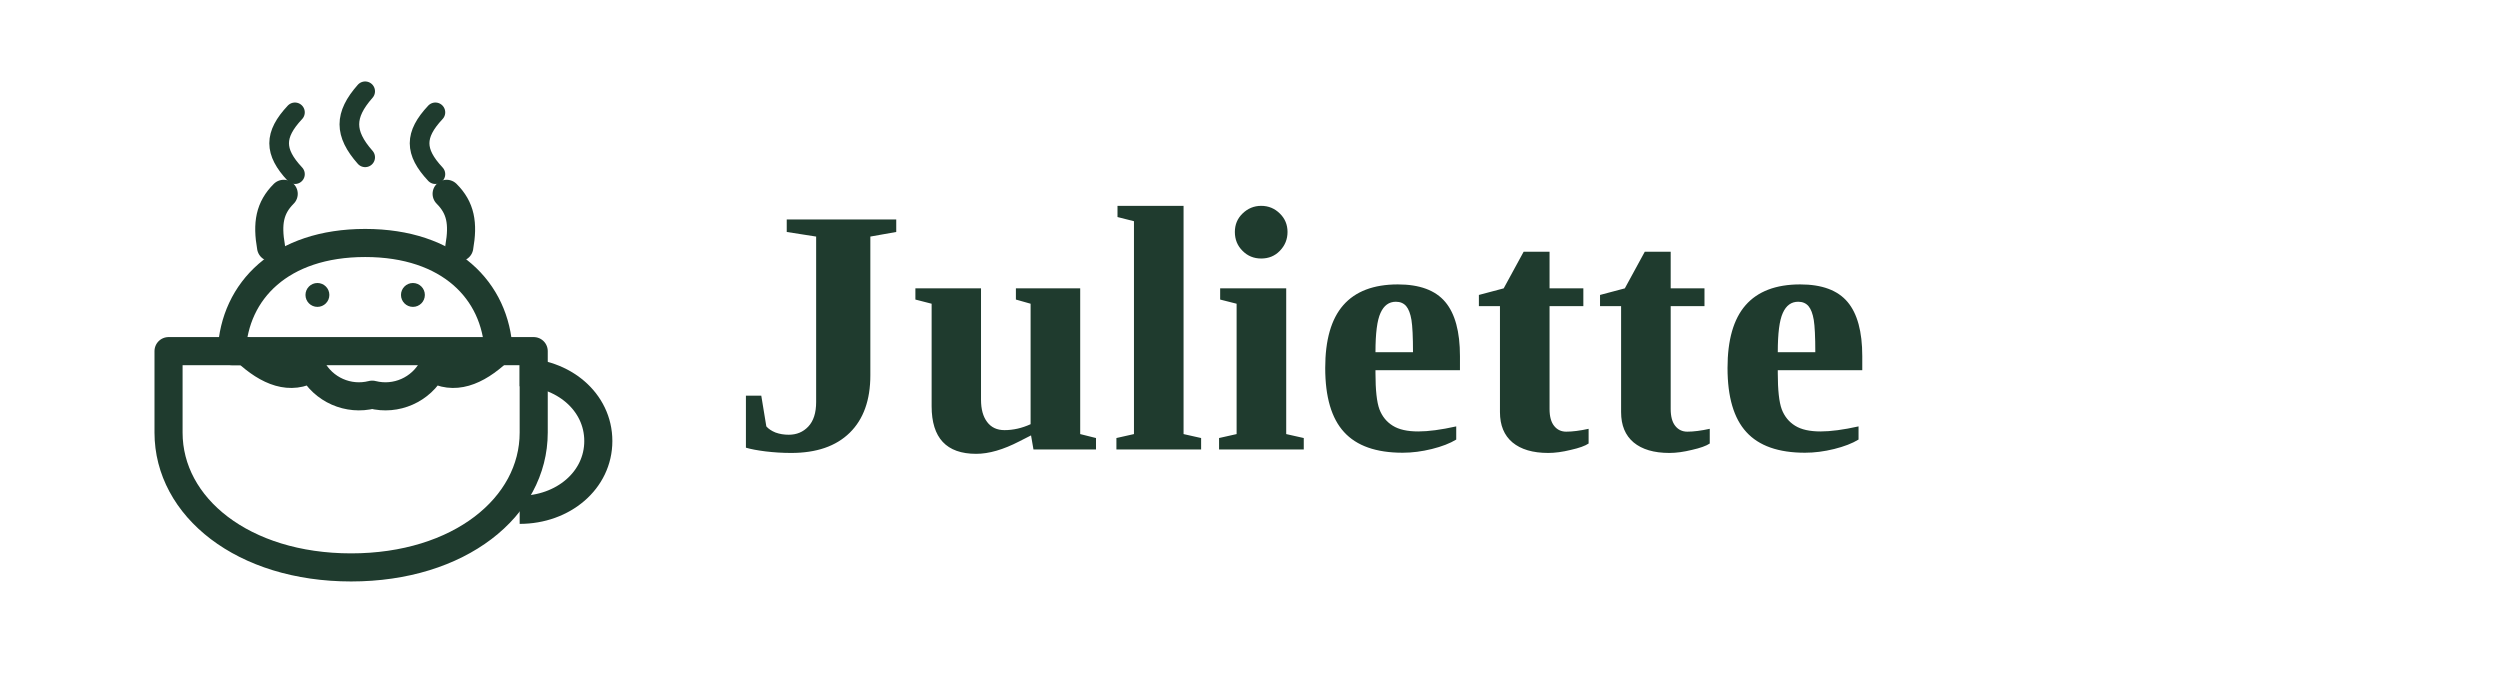
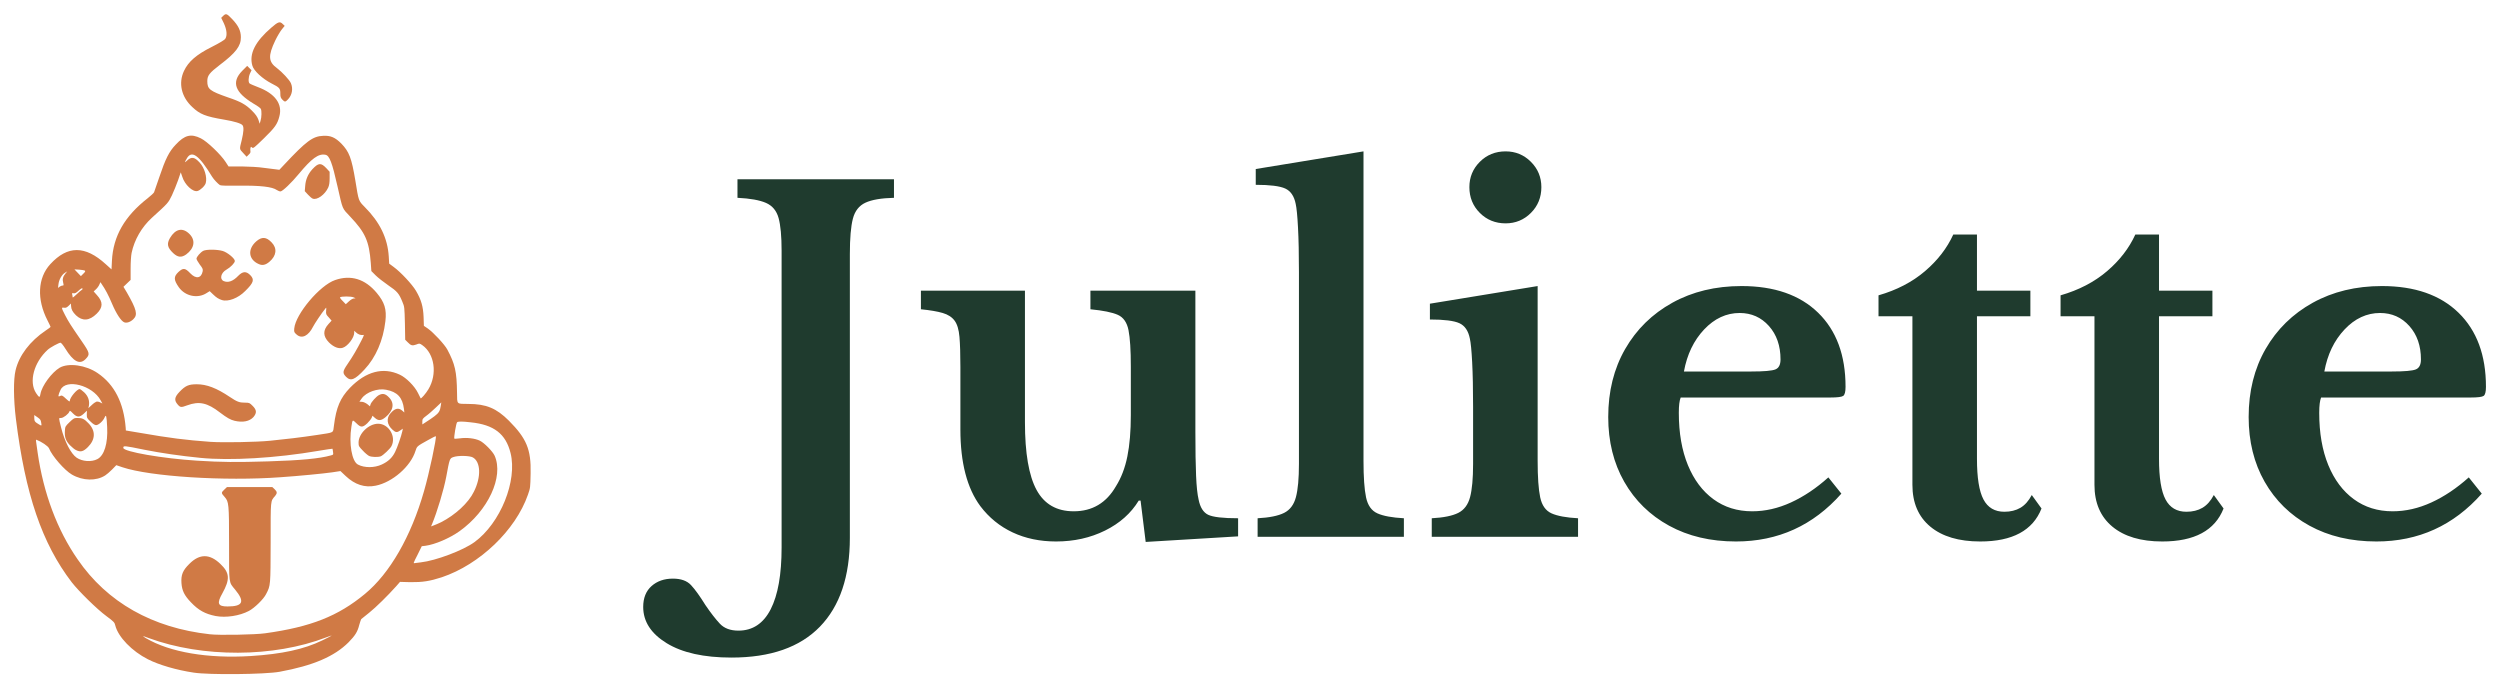
<svg xmlns="http://www.w3.org/2000/svg" viewBox="0 0 178 49" width="178" height="49">
-   <g transform="translate(2 2)">
-     <path d="M19 6c-1.5 1.6-1.5 2.8 0 4.4M24 4.5c-1.5 1.7-1.5 3 0 4.7M29 6c-1.5 1.6-1.5 2.8 0 4.4" fill="none" stroke="#1F3B2E" stroke-width="1.4" stroke-linecap="round" />
-     <path d="M35 24.5c3.1 0 5.6 2.1 5.6 4.9s-2.5 4.9-5.6 4.9" fill="none" stroke="#1F3B2E" stroke-width="2" />
-     <path d="M10 23h26v5.8c0 5.3-5.3 9.6-13 9.6S10 34.1 10 28.8V23z" fill="none" stroke="#1F3B2E" stroke-width="2" stroke-linejoin="round" />
-     <path d="M14.5 23c.2-4.3 3.5-7.7 9.5-7.7s9.3 3.4 9.5 7.7c-1.6 1.5-3.2 2.1-4.7 1.2a3.8 3.8 0 0 1-4.3 1.9 3.8 3.8 0 0 1-4.3-1.9c-1.5.9-3.1.3-4.7-1.2z" fill="none" stroke="#1F3B2E" stroke-width="2" stroke-linejoin="round" />
-     <path d="M17.3 15.6c-.3-1.7-.1-2.8.9-3.8M30.7 15.6c.3-1.7.1-2.8-.9-3.8" fill="none" stroke="#1F3B2E" stroke-width="2" stroke-linecap="round" />
-     <circle cx="20.6" cy="19" r="0.85" fill="#1F3B2E" />
-     <circle cx="27.4" cy="19" r="0.85" fill="#1F3B2E" />
-   </g>
-   <text x="52" y="32" fill="#1F3B2E" font-family="'Libre Baskerville', Georgia, 'Times New Roman', serif" font-size="25" font-weight="700" letter-spacing="0.3">Juliette</text>
+   <path d="M13.79 47.89C12.58 47.71 11.31 47.34 10.53 46.94C9.40 46.37 8.42 45.36 8.21 44.54C8.16 44.32 8.12 44.27 7.58 43.87C6.91 43.38 5.60 42.09 5.11 41.46C2.99 38.69 1.80 35.20 1.13 29.81C0.96 28.42 0.95 27.01 1.11 26.36C1.36 25.31 2.13 24.29 3.26 23.53C3.45 23.41 3.60 23.29 3.60 23.27C3.60 23.25 3.50 23.05 3.38 22.81C2.61 21.31 2.68 19.79 3.58 18.81C4.81 17.47 6.06 17.47 7.53 18.81L7.94 19.18L7.97 18.56C8.06 16.81 8.87 15.40 10.52 14.11C10.75 13.93 10.95 13.74 10.97 13.69C10.99 13.64 11.16 13.16 11.34 12.62C11.78 11.31 12.04 10.79 12.51 10.30C13.15 9.61 13.60 9.50 14.30 9.85C14.75 10.07 15.73 11.01 16.07 11.54L16.27 11.85L17.20 11.85C17.77 11.86 18.39 11.89 18.78 11.95C19.13 11.99 19.53 12.05 19.66 12.06L19.89 12.09L20.22 11.74C21.81 10.04 22.27 9.70 23.01 9.67C23.54 9.64 23.87 9.79 24.30 10.22C24.86 10.80 25.03 11.24 25.30 12.85C25.54 14.33 25.52 14.28 25.96 14.73C27.05 15.82 27.60 16.96 27.68 18.27L27.71 18.77L28.02 19.00C28.53 19.37 29.35 20.25 29.62 20.71C29.99 21.34 30.13 21.82 30.16 22.58L30.18 23.20L30.46 23.39C30.86 23.67 31.66 24.53 31.85 24.89C32.40 25.92 32.52 26.46 32.54 27.95C32.55 28.82 32.49 28.75 33.34 28.76C34.62 28.76 35.35 29.07 36.24 29.96C37.49 31.22 37.82 32.00 37.78 33.70C37.76 34.71 37.76 34.74 37.59 35.22C36.71 37.75 34.16 40.19 31.46 41.10C30.60 41.38 30.08 41.46 29.21 41.45L28.48 41.43L28.21 41.74C27.62 42.40 26.77 43.24 26.28 43.63C25.99 43.86 25.74 44.06 25.72 44.08C25.70 44.10 25.64 44.29 25.58 44.49C25.46 44.98 25.29 45.25 24.82 45.73C23.81 46.74 22.30 47.39 19.91 47.83C18.88 48.02 14.86 48.06 13.79 47.89ZM17.85 46.71C20.07 46.57 21.65 46.23 22.94 45.60C23.32 45.42 23.62 45.26 23.62 45.25C23.62 45.24 23.44 45.30 23.23 45.38C19.49 46.82 14.42 46.84 10.59 45.43C10.11 45.25 10.08 45.25 10.41 45.45C12.11 46.44 14.79 46.90 17.85 46.71ZM18.88 45.09C22.13 44.64 24.07 43.87 25.98 42.29C27.76 40.82 29.27 38.19 30.19 34.97C30.56 33.70 31.10 31.14 31.03 31.06C31.01 31.05 30.78 31.16 30.52 31.31C29.67 31.78 29.69 31.77 29.58 32.11C29.24 33.21 27.94 34.34 26.75 34.58C25.97 34.74 25.27 34.51 24.61 33.89L24.24 33.54L23.65 33.63C23.03 33.72 21.27 33.89 19.96 33.98C16.00 34.27 10.69 33.93 8.72 33.27L8.28 33.12L7.98 33.43C7.81 33.60 7.59 33.79 7.49 33.85C6.85 34.26 5.90 34.24 5.12 33.79C4.60 33.49 3.70 32.46 3.49 31.92C3.42 31.76 2.96 31.45 2.59 31.31C2.54 31.29 2.55 31.34 2.68 32.23C3.10 35.13 4.07 37.73 5.53 39.83C7.63 42.89 10.86 44.71 14.94 45.16C15.59 45.24 18.19 45.19 18.88 45.09ZM15.35 43.86C14.60 43.71 14.13 43.45 13.59 42.88C13.12 42.39 12.96 42.05 12.92 41.52C12.88 40.93 13.01 40.61 13.49 40.14C14.21 39.42 14.93 39.42 15.69 40.15C16.36 40.79 16.39 41.24 15.83 42.25C15.42 42.97 15.51 43.18 16.20 43.18C17.30 43.18 17.45 42.84 16.74 41.98C16.28 41.42 16.31 41.64 16.31 38.77C16.31 35.85 16.29 35.73 16.00 35.39C15.74 35.10 15.74 35.08 15.97 34.86L16.16 34.68L17.77 34.68L19.39 34.68L19.55 34.83C19.74 35.01 19.75 35.11 19.59 35.31C19.25 35.70 19.27 35.53 19.27 38.62C19.26 41.69 19.27 41.68 18.95 42.29C18.78 42.65 18.12 43.29 17.72 43.50C17.06 43.85 16.08 44.00 15.35 43.86ZM29.96 40.04C31.03 39.92 32.97 39.19 33.78 38.60C35.63 37.25 36.85 34.23 36.35 32.25C36.01 30.89 35.17 30.24 33.52 30.07C32.92 30.00 32.64 30.00 32.55 30.06C32.48 30.10 32.30 31.18 32.35 31.23C32.36 31.25 32.55 31.23 32.75 31.21C33.24 31.14 33.82 31.21 34.17 31.38C34.49 31.54 35.08 32.14 35.22 32.45C35.88 33.95 34.75 36.37 32.72 37.82C32.02 38.32 30.97 38.77 30.29 38.86L30.03 38.89L29.74 39.48C29.40 40.15 29.41 40.12 29.56 40.09C29.63 40.08 29.81 40.06 29.96 40.04ZM31.41 37.18C32.41 36.67 33.36 35.80 33.74 35.01C34.27 33.96 34.23 32.89 33.67 32.57C33.45 32.44 32.59 32.42 32.26 32.55C32.02 32.64 32.01 32.66 31.77 33.96C31.60 34.86 31.13 36.43 30.76 37.32L30.69 37.48L30.88 37.41C30.99 37.37 31.23 37.27 31.41 37.18ZM27.19 33.07C27.64 32.86 27.93 32.59 28.13 32.18C28.29 31.86 28.57 31.06 28.65 30.69L28.68 30.52L28.54 30.62C28.26 30.82 28.18 30.81 27.93 30.58C27.54 30.22 27.50 29.77 27.81 29.42C28.12 29.07 28.37 29.01 28.63 29.23L28.79 29.37L28.76 29.11C28.66 28.30 28.29 27.90 27.49 27.75C26.89 27.63 26.08 27.92 25.76 28.36L25.59 28.60L25.78 28.61C25.89 28.62 26.04 28.69 26.16 28.78L26.34 28.93L26.38 28.80C26.42 28.64 26.79 28.23 26.98 28.13C27.25 27.99 27.44 28.03 27.69 28.29C28.11 28.71 28.02 29.24 27.43 29.72C27.13 29.96 26.94 29.97 26.70 29.76L26.52 29.60L26.46 29.75C26.42 29.84 26.28 30.01 26.15 30.14C25.81 30.45 25.69 30.45 25.37 30.13C25.09 29.86 25.10 29.86 25.02 30.38C24.83 31.57 25.05 32.86 25.49 33.08C25.95 33.32 26.66 33.32 27.19 33.07ZM19.09 32.85C21.41 32.78 22.76 32.65 23.54 32.43C23.74 32.38 23.74 32.37 23.71 32.17C23.70 32.06 23.68 31.96 23.67 31.95C23.66 31.94 23.21 32.01 22.67 32.10C19.64 32.62 16.39 32.81 14.27 32.60C12.78 32.45 11.48 32.26 10.27 32.02C8.80 31.72 8.78 31.72 8.78 31.89C8.78 32.16 11.60 32.65 14.04 32.80C15.81 32.91 16.79 32.92 19.09 32.85ZM6.93 32.69C7.42 32.44 7.69 31.58 7.63 30.41C7.59 29.59 7.56 29.47 7.44 29.74C7.33 29.99 7.01 30.27 6.84 30.27C6.76 30.27 6.62 30.19 6.45 30.02C6.19 29.78 6.18 29.75 6.18 29.50L6.19 29.24L5.97 29.45C5.66 29.73 5.49 29.73 5.19 29.43C5.01 29.24 4.97 29.22 4.94 29.30C4.89 29.47 4.51 29.76 4.35 29.76C4.17 29.76 4.17 29.71 4.35 30.44C4.60 31.44 5.05 32.31 5.46 32.59C5.86 32.86 6.51 32.91 6.93 32.69ZM26.27 32.46C26.18 32.41 25.97 32.24 25.82 32.07C25.55 31.79 25.53 31.76 25.53 31.51C25.53 30.87 26.26 30.17 26.92 30.17C27.68 30.17 28.23 31.09 27.87 31.77C27.77 31.96 27.28 32.42 27.11 32.49C26.90 32.56 26.46 32.55 26.27 32.46ZM5.40 32.04C5.31 32.00 5.12 31.84 4.97 31.69C4.68 31.38 4.59 31.12 4.62 30.67C4.64 30.37 4.65 30.35 4.95 30.06C5.25 29.77 5.28 29.76 5.53 29.76C5.86 29.76 6.01 29.83 6.31 30.15C6.82 30.68 6.80 31.29 6.26 31.83C5.93 32.16 5.73 32.21 5.40 32.04ZM19.24 31.38C20.27 31.28 21.45 31.14 22.57 30.97C23.85 30.77 23.70 30.86 23.78 30.28C23.94 29.00 24.23 28.33 24.92 27.61C26.06 26.44 27.28 26.12 28.47 26.68C28.92 26.89 29.52 27.49 29.76 27.98C29.86 28.18 29.94 28.35 29.95 28.36C29.98 28.41 30.33 28.01 30.50 27.72C31.15 26.64 30.95 25.19 30.06 24.57C29.87 24.44 29.86 24.44 29.64 24.53C29.36 24.63 29.26 24.61 29.03 24.37L28.85 24.19L28.83 23.02C28.80 21.88 28.80 21.84 28.65 21.49C28.41 20.90 28.29 20.75 27.64 20.31C27.32 20.09 26.91 19.77 26.75 19.61L26.44 19.30L26.40 18.72C26.28 17.16 26.01 16.56 24.94 15.43C24.34 14.79 24.42 14.98 24.03 13.27C23.65 11.58 23.46 11.07 23.17 11.02C22.68 10.92 22.19 11.28 21.27 12.39C20.76 13.01 20.11 13.63 19.97 13.63C19.90 13.63 19.79 13.58 19.71 13.53C19.39 13.30 18.54 13.20 16.98 13.22C16.14 13.23 15.73 13.22 15.66 13.18C15.52 13.09 15.23 12.79 15.10 12.58C14.16 11.03 13.64 10.66 13.29 11.30C13.13 11.58 13.13 11.61 13.31 11.44C13.63 11.14 13.85 11.17 14.22 11.58C14.56 11.95 14.76 12.62 14.65 13.03C14.60 13.23 14.26 13.55 14.06 13.60C13.73 13.69 13.15 13.15 12.98 12.59L12.87 12.27L12.68 12.83C12.57 13.14 12.37 13.63 12.24 13.91C11.97 14.46 11.98 14.45 10.81 15.51C10.09 16.17 9.57 17.06 9.37 18.01C9.33 18.21 9.30 18.66 9.30 19.14L9.30 19.93L9.04 20.18L8.79 20.42L9.03 20.82C9.73 22.04 9.82 22.41 9.50 22.72C9.30 22.92 9.03 23.02 8.85 22.95C8.63 22.87 8.28 22.34 7.98 21.63C7.72 21.01 7.50 20.60 7.23 20.21L7.15 20.09L7.07 20.27C7.03 20.37 6.92 20.52 6.83 20.60L6.67 20.75L6.90 21.01C7.35 21.50 7.34 21.89 6.88 22.34C6.36 22.85 5.87 22.88 5.41 22.45C5.17 22.21 5.07 22.03 5.06 21.79L5.05 21.61L4.89 21.77C4.75 21.90 4.69 21.93 4.56 21.91C4.36 21.88 4.36 21.90 4.63 22.43C4.88 22.91 5.01 23.12 5.81 24.28C6.41 25.15 6.42 25.23 6.09 25.57C5.68 25.99 5.22 25.75 4.65 24.82C4.51 24.59 4.35 24.40 4.31 24.40C4.20 24.40 3.57 24.74 3.40 24.90C2.41 25.80 2.04 27.19 2.57 27.99C2.79 28.32 2.84 28.33 2.88 28.05C2.98 27.47 3.68 26.52 4.25 26.18C4.88 25.82 6.12 25.99 6.96 26.57C8.15 27.38 8.81 28.68 8.95 30.47L8.96 30.65L9.97 30.82C12.10 31.19 13.20 31.33 14.99 31.46C15.88 31.52 18.25 31.48 19.24 31.38ZM2.93 30.08C2.91 29.91 2.86 29.84 2.67 29.71L2.44 29.55L2.44 29.74C2.44 29.99 2.48 30.04 2.73 30.19C2.97 30.34 2.98 30.34 2.93 30.08ZM30.93 29.64C31.25 29.40 31.33 29.26 31.38 28.91L31.42 28.65L31.04 29.01C30.83 29.21 30.53 29.48 30.36 29.60C30.09 29.80 30.07 29.84 30.07 30.02L30.07 30.22L30.36 30.03C30.53 29.93 30.78 29.75 30.93 29.64ZM16.70 29.96C16.41 29.89 16.16 29.75 15.66 29.37C14.76 28.67 14.17 28.55 13.33 28.86C12.90 29.02 12.84 29.02 12.65 28.80C12.39 28.50 12.42 28.28 12.78 27.90C13.20 27.46 13.43 27.36 14.01 27.36C14.72 27.36 15.42 27.63 16.36 28.26C16.88 28.61 17.04 28.67 17.45 28.67C17.75 28.67 17.77 28.68 17.99 28.90C18.28 29.19 18.29 29.40 18.05 29.69C17.77 30.00 17.29 30.10 16.70 29.96ZM6.86 28.60C6.93 28.58 7.04 28.60 7.13 28.65L7.29 28.73L7.17 28.51C6.59 27.43 4.69 26.94 4.31 27.76C4.14 28.12 4.12 28.28 4.24 28.21C4.40 28.13 4.44 28.14 4.71 28.40C4.92 28.59 4.97 28.62 4.97 28.54C4.97 28.31 5.48 27.70 5.67 27.70C5.71 27.70 5.86 27.81 6.00 27.94C6.28 28.21 6.39 28.54 6.33 28.89L6.29 29.06L6.52 28.85C6.64 28.73 6.80 28.62 6.86 28.60ZM24.64 26.83C24.38 26.56 24.39 26.44 24.74 25.93C25.12 25.38 25.43 24.84 25.72 24.27C25.93 23.86 25.94 23.82 25.84 23.85C25.70 23.88 25.49 23.81 25.34 23.66L25.22 23.55L25.22 23.69C25.22 24.04 24.77 24.64 24.41 24.76C24.12 24.86 23.75 24.71 23.42 24.38C22.99 23.94 22.98 23.52 23.39 23.07L23.61 22.83L23.41 22.60C23.22 22.40 23.20 22.36 23.22 22.13C23.24 21.87 23.24 21.87 23.15 21.99C22.90 22.29 22.39 23.06 22.29 23.26C21.96 23.92 21.49 24.15 21.12 23.82C20.94 23.66 20.93 23.64 20.95 23.39C21.04 22.37 22.77 20.31 23.86 19.94C24.98 19.55 25.99 19.86 26.82 20.85C27.38 21.52 27.54 22.02 27.44 22.87C27.28 24.24 26.76 25.45 25.95 26.31C25.26 27.05 24.97 27.16 24.64 26.83ZM25.21 21.25C25.35 21.24 25.35 21.24 25.17 21.17C24.99 21.09 24.29 21.09 24.21 21.17C24.19 21.19 24.27 21.31 24.40 21.43L24.62 21.66L24.84 21.46C24.98 21.33 25.12 21.25 25.21 21.25ZM15.79 21.36C15.55 21.28 15.41 21.19 15.17 20.96L14.93 20.73L14.72 20.86C14.09 21.28 13.19 21.10 12.73 20.45C12.36 19.92 12.36 19.70 12.70 19.37C13.04 19.06 13.18 19.07 13.55 19.46C13.95 19.88 14.33 19.82 14.43 19.32C14.46 19.17 14.43 19.10 14.22 18.83C14.09 18.65 13.99 18.47 13.99 18.42C13.99 18.29 14.27 17.97 14.47 17.86C14.69 17.75 15.45 17.75 15.86 17.87C16.19 17.97 16.72 18.40 16.72 18.58C16.72 18.72 16.42 19.03 16.12 19.20C15.73 19.42 15.62 19.87 15.92 20.01C16.24 20.15 16.59 20.03 16.97 19.63C17.29 19.31 17.53 19.30 17.82 19.59C18.13 19.91 18.06 20.13 17.46 20.72C16.96 21.23 16.23 21.51 15.79 21.36ZM5.81 20.65C5.87 20.62 5.89 20.57 5.87 20.54C5.85 20.50 5.76 20.54 5.60 20.69C5.43 20.85 5.34 20.90 5.24 20.88C5.13 20.86 5.12 20.87 5.14 20.96C5.16 21.02 5.17 21.11 5.17 21.16C5.17 21.21 5.27 21.14 5.44 20.97C5.59 20.82 5.76 20.68 5.81 20.65ZM4.46 20.33C4.54 20.33 4.54 20.30 4.50 20.14C4.43 19.90 4.48 19.69 4.65 19.49L4.79 19.32L4.61 19.43C4.39 19.57 4.19 19.93 4.16 20.26L4.13 20.50L4.25 20.41C4.32 20.36 4.41 20.33 4.46 20.33ZM6.05 19.27C6.02 19.25 5.84 19.21 5.65 19.20L5.30 19.18L5.53 19.42L5.76 19.66L5.93 19.49C6.05 19.38 6.09 19.31 6.05 19.27ZM18.42 18.80C17.69 18.48 17.61 17.75 18.24 17.19C18.64 16.84 18.96 16.86 19.34 17.26C19.75 17.68 19.69 18.21 19.18 18.64C18.91 18.87 18.68 18.92 18.42 18.80ZM12.33 18.02C11.92 17.63 11.86 17.37 12.10 16.95C12.49 16.29 13.00 16.18 13.48 16.65C13.94 17.10 13.85 17.68 13.25 18.12C12.92 18.35 12.66 18.33 12.33 18.02ZM22.26 14.14C22.20 14.12 22.05 13.99 21.93 13.86L21.70 13.61L21.73 13.24C21.76 12.79 21.93 12.39 22.24 12.05C22.67 11.59 22.85 11.57 23.23 11.97L23.47 12.23L23.47 12.68C23.47 13.01 23.44 13.19 23.37 13.35C23.14 13.86 22.57 14.27 22.26 14.14ZM17.32 10.90C17.04 10.60 17.04 10.65 17.21 9.98C17.35 9.39 17.37 9.05 17.27 8.92C17.18 8.79 16.68 8.64 15.97 8.52C14.62 8.29 14.24 8.14 13.69 7.62C12.91 6.90 12.69 5.92 13.10 5.05C13.41 4.39 13.98 3.89 15.06 3.35C15.65 3.05 15.98 2.85 16.04 2.76C16.19 2.53 16.15 2.12 15.94 1.66L15.75 1.27L15.89 1.13C16.09 0.94 16.15 0.96 16.53 1.36C16.97 1.82 17.15 2.19 17.15 2.65C17.16 3.28 16.78 3.77 15.64 4.63C14.91 5.19 14.76 5.38 14.76 5.78C14.76 6.35 14.94 6.48 16.22 6.93C17.15 7.24 17.51 7.45 17.94 7.88C18.22 8.16 18.32 8.32 18.40 8.53L18.49 8.81L18.55 8.60C18.63 8.35 18.64 7.88 18.57 7.75C18.55 7.70 18.32 7.53 18.07 7.39C16.72 6.58 16.46 5.85 17.24 5.05L17.60 4.69L17.75 4.84L17.91 5.00L17.80 5.23C17.68 5.50 17.67 5.86 17.77 5.94C17.81 5.98 18.08 6.09 18.36 6.20C19.59 6.66 20.13 7.41 19.89 8.29C19.75 8.84 19.58 9.08 18.79 9.85C18.10 10.52 18.03 10.58 17.95 10.51C17.87 10.43 17.86 10.44 17.83 10.55C17.82 10.61 17.82 10.71 17.83 10.77C17.85 10.84 17.81 10.92 17.71 11.01L17.56 11.16L17.32 10.90ZM20.10 7.09C19.99 6.97 19.96 6.90 19.96 6.68C19.96 6.29 19.92 6.24 19.33 5.94C18.69 5.61 18.07 5.04 17.97 4.68C17.72 3.84 18.17 2.95 19.34 1.95C19.80 1.55 19.93 1.51 20.12 1.70L20.27 1.84L20.06 2.10C19.95 2.24 19.74 2.59 19.60 2.88C19.08 3.97 19.10 4.40 19.72 4.85C20.09 5.13 20.62 5.70 20.71 5.92C20.88 6.31 20.80 6.76 20.51 7.07C20.32 7.27 20.28 7.28 20.10 7.09Z" fill="#D07A45" fill-rule="evenodd" />
+   <path d="M52.078 46.819Q49.136 46.819 47.466 45.794Q45.796 44.769 45.796 43.215Q45.796 42.256 46.391 41.727Q46.986 41.198 47.912 41.198Q48.772 41.198 49.202 41.661Q49.632 42.124 50.227 43.083Q50.789 43.909 51.252 44.405Q51.715 44.901 52.574 44.901Q54.095 44.901 54.873 43.38Q55.65 41.859 55.65 38.983V17.854Q55.65 16.3 55.435 15.523Q55.22 14.746 54.542 14.448Q53.864 14.15 52.508 14.084V12.762H63.651V14.084Q62.296 14.117 61.618 14.432Q60.94 14.746 60.725 15.572Q60.51 16.399 60.51 18.085V38.288Q60.51 42.422 58.377 44.62Q56.245 46.819 52.078 46.819ZM80.515 29.559V26.12Q80.515 24.335 80.35 23.508Q80.184 22.681 79.589 22.417Q78.994 22.152 77.638 22.02V20.697H85.111V30.716Q85.111 32.733 85.161 33.874Q85.21 35.015 85.342 35.577Q85.508 36.404 86.02 36.652Q86.533 36.9 88.153 36.9V38.189L81.573 38.586L81.209 35.643H81.077Q80.25 36.999 78.68 37.776Q77.109 38.553 75.191 38.553Q73.472 38.553 72.1 37.908Q70.727 37.263 69.802 36.04Q68.38 34.122 68.38 30.584V26.12Q68.38 24.765 68.314 23.987Q68.248 23.21 67.966 22.83Q67.685 22.45 67.123 22.285Q66.561 22.119 65.569 22.02V20.697H72.976V30.055Q72.976 33.362 73.803 34.883Q74.629 36.404 76.448 36.404Q78.432 36.404 79.457 34.618Q80.019 33.725 80.267 32.502Q80.515 31.278 80.515 29.559ZM97.081 10.778V32.799Q97.081 34.552 97.263 35.412Q97.444 36.271 98.073 36.552Q98.701 36.833 99.957 36.9V38.222H89.542V36.9Q90.798 36.833 91.426 36.519Q92.055 36.205 92.27 35.395Q92.485 34.585 92.485 33.031V19.375Q92.485 17.457 92.418 16.201Q92.352 14.944 92.253 14.514Q92.088 13.688 91.509 13.423Q90.93 13.159 89.409 13.159V12.034ZM109.48 20.367V32.799Q109.48 34.552 109.662 35.412Q109.844 36.271 110.472 36.552Q111.1 36.833 112.357 36.9V38.222H101.941V36.9Q103.198 36.833 103.826 36.519Q104.454 36.205 104.669 35.395Q104.884 34.585 104.884 33.031V28.964Q104.884 27.046 104.818 25.79Q104.752 24.533 104.653 24.103Q104.487 23.277 103.909 23.012Q103.33 22.748 101.809 22.748V21.623ZM104.62 13.324Q104.62 12.266 105.364 11.522Q106.108 10.778 107.199 10.778Q108.257 10.778 109.001 11.522Q109.745 12.266 109.745 13.324Q109.745 14.415 109.001 15.159Q108.257 15.903 107.199 15.903Q106.108 15.903 105.364 15.159Q104.62 14.415 104.62 13.324ZM130.179 33.99 131.105 35.147Q128.096 38.553 123.599 38.553Q120.888 38.553 118.838 37.429Q116.788 36.304 115.647 34.304Q114.506 32.303 114.506 29.691Q114.506 26.947 115.713 24.847Q116.92 22.748 119.069 21.557Q121.218 20.367 123.996 20.367Q127.501 20.367 129.452 22.268Q131.403 24.169 131.403 27.542Q131.403 28.071 131.237 28.187Q131.072 28.303 130.311 28.303H119.664Q119.598 28.468 119.565 28.732Q119.532 28.997 119.532 29.394Q119.532 31.543 120.177 33.114Q120.822 34.684 121.996 35.544Q123.169 36.404 124.756 36.404Q126.145 36.404 127.517 35.775Q128.89 35.147 130.179 33.99ZM119.896 26.451H124.69Q126.046 26.451 126.41 26.302Q126.773 26.153 126.773 25.591Q126.773 24.136 125.947 23.21Q125.12 22.285 123.864 22.285Q122.442 22.285 121.334 23.458Q120.227 24.632 119.896 26.451ZM136.164 22.516H133.75V21.028Q135.701 20.466 137.057 19.309Q138.413 18.151 139.074 16.697H140.76V20.697H144.563V22.516H140.76V32.667Q140.76 34.684 141.223 35.56Q141.686 36.437 142.711 36.437Q143.372 36.437 143.852 36.156Q144.331 35.875 144.662 35.246L145.356 36.205Q144.43 38.553 140.992 38.553Q138.71 38.553 137.437 37.495Q136.164 36.437 136.164 34.519ZM149.126 22.516H146.712V21.028Q148.663 20.466 150.019 19.309Q151.374 18.151 152.036 16.697H153.722V20.697H157.524V22.516H153.722V32.667Q153.722 34.684 154.185 35.56Q154.648 36.437 155.673 36.437Q156.334 36.437 156.814 36.156Q157.293 35.875 157.624 35.246L158.318 36.205Q157.392 38.553 153.953 38.553Q151.672 38.553 150.399 37.495Q149.126 36.437 149.126 34.519ZM175.777 33.99 176.702 35.147Q173.693 38.553 169.197 38.553Q166.485 38.553 164.435 37.429Q162.385 36.304 161.244 34.304Q160.104 32.303 160.104 29.691Q160.104 26.947 161.31 24.847Q162.517 22.748 164.667 21.557Q166.816 20.367 169.593 20.367Q173.098 20.367 175.049 22.268Q177 24.169 177 27.542Q177 28.071 176.835 28.187Q176.669 28.303 175.909 28.303H165.262Q165.196 28.468 165.163 28.732Q165.129 28.997 165.129 29.394Q165.129 31.543 165.774 33.114Q166.419 34.684 167.593 35.544Q168.767 36.404 170.354 36.404Q171.743 36.404 173.115 35.775Q174.487 35.147 175.777 33.99ZM165.493 26.451H170.288Q171.643 26.451 172.007 26.302Q172.371 26.153 172.371 25.591Q172.371 24.136 171.544 23.21Q170.718 22.285 169.461 22.285Q168.039 22.285 166.932 23.458Q165.824 24.632 165.493 26.451Z" fill="#1F3B2E" fill-rule="evenodd" />
</svg>
